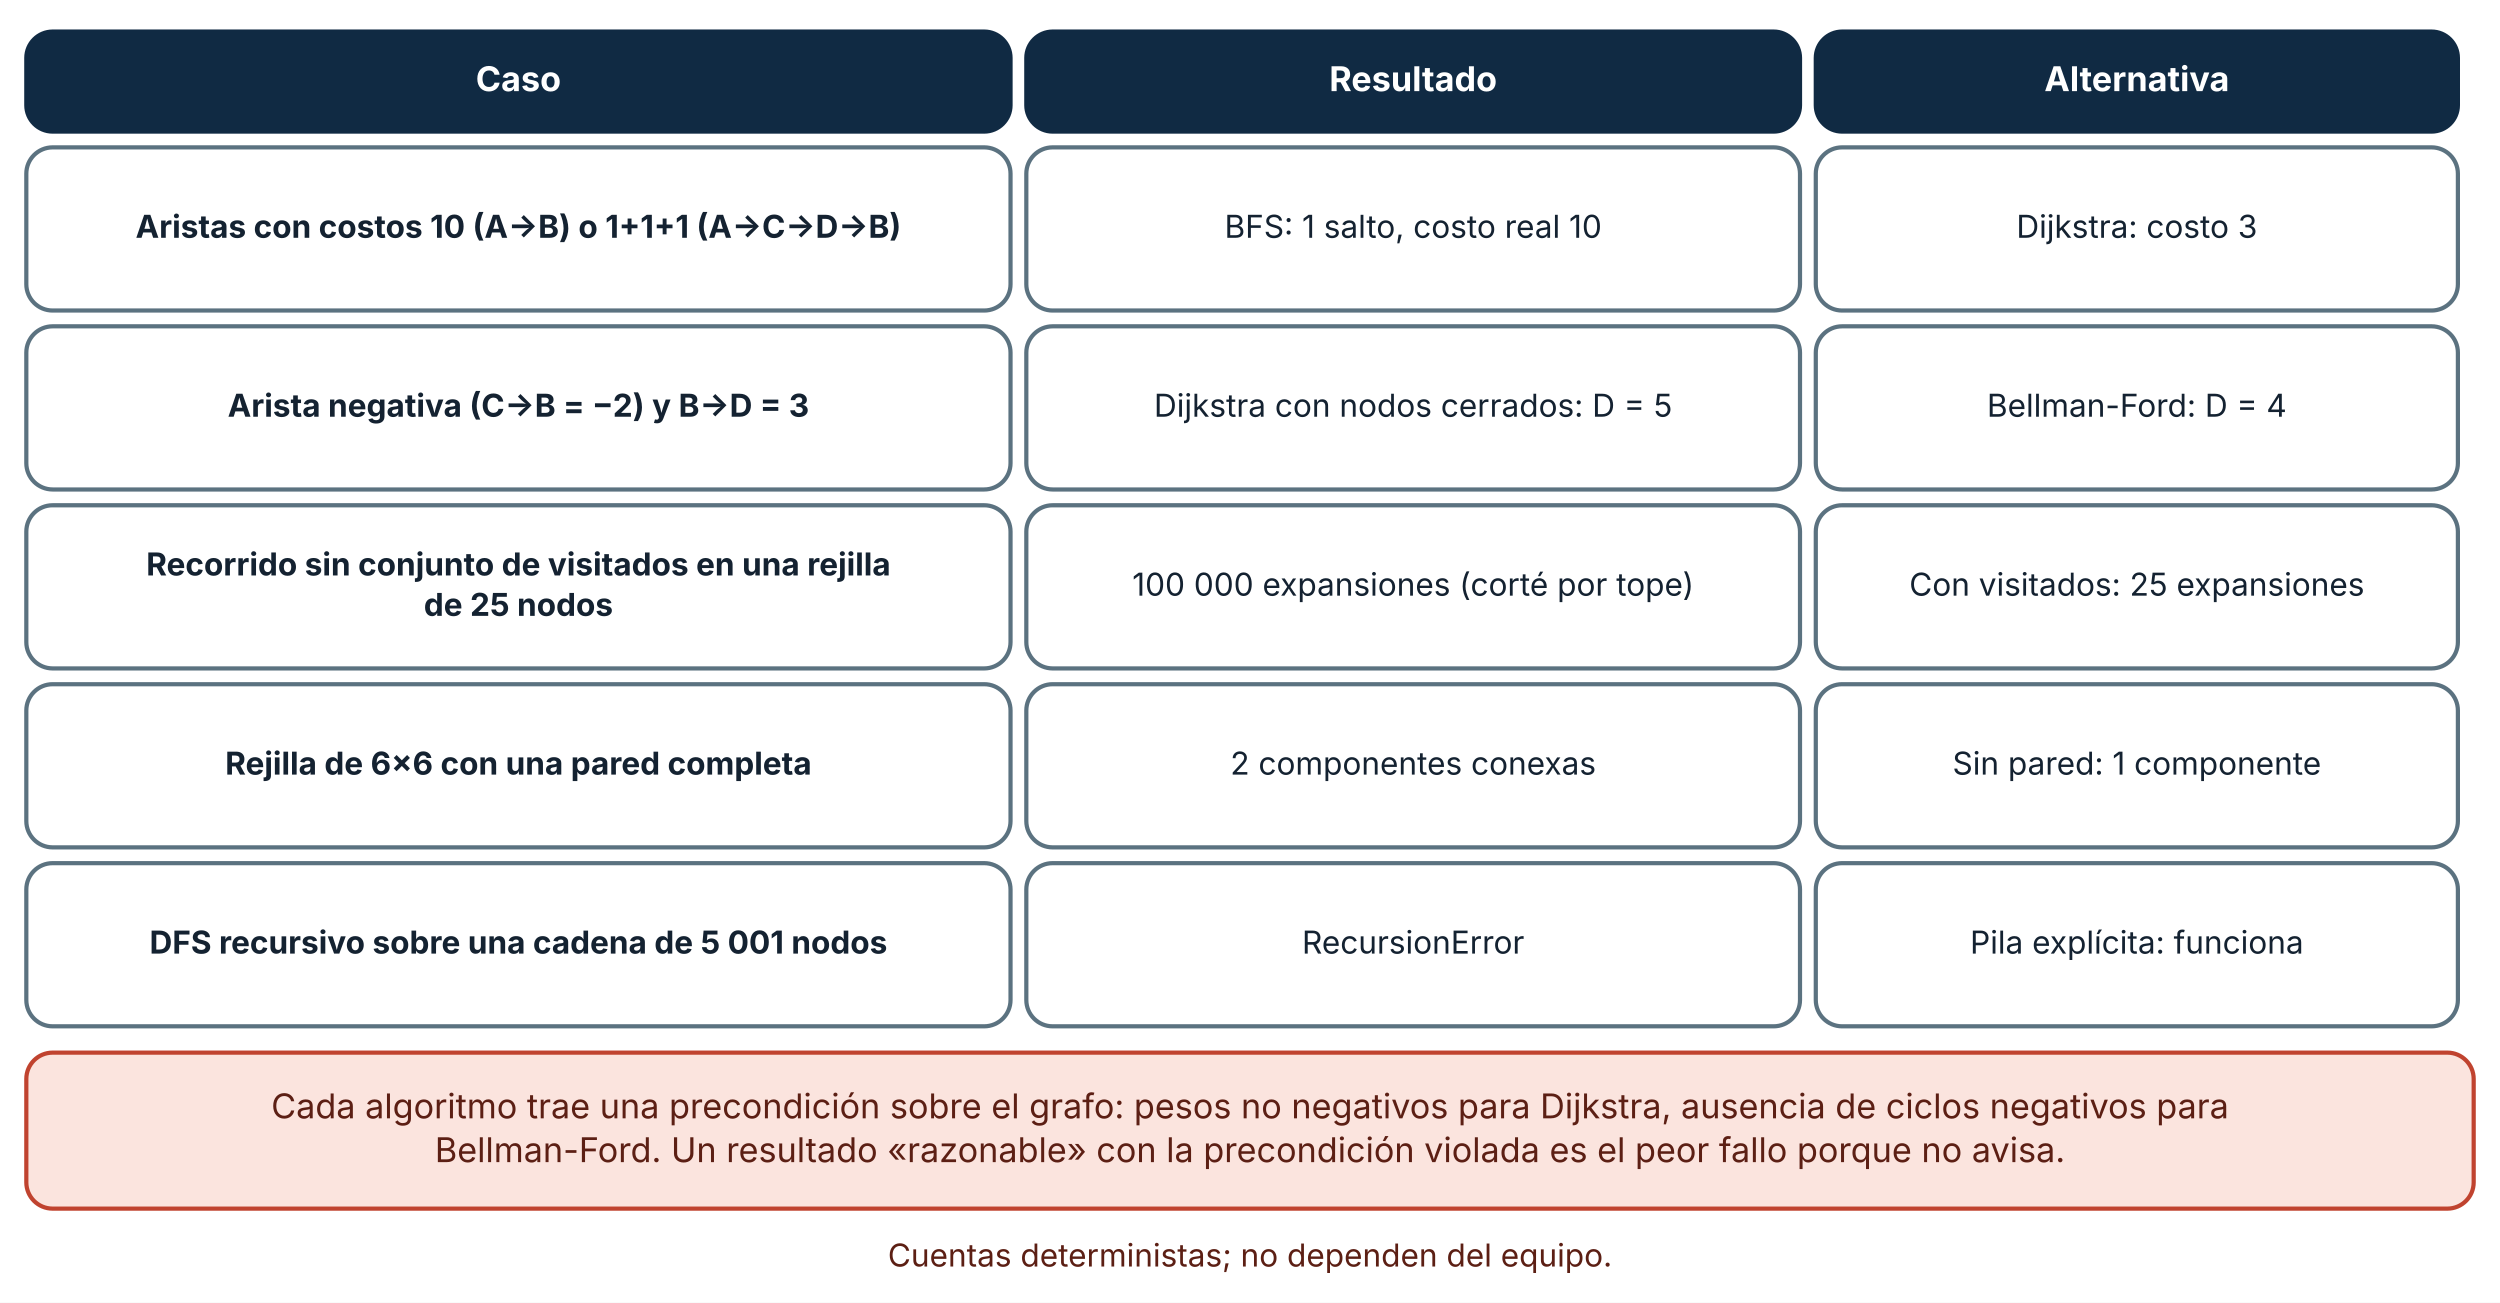
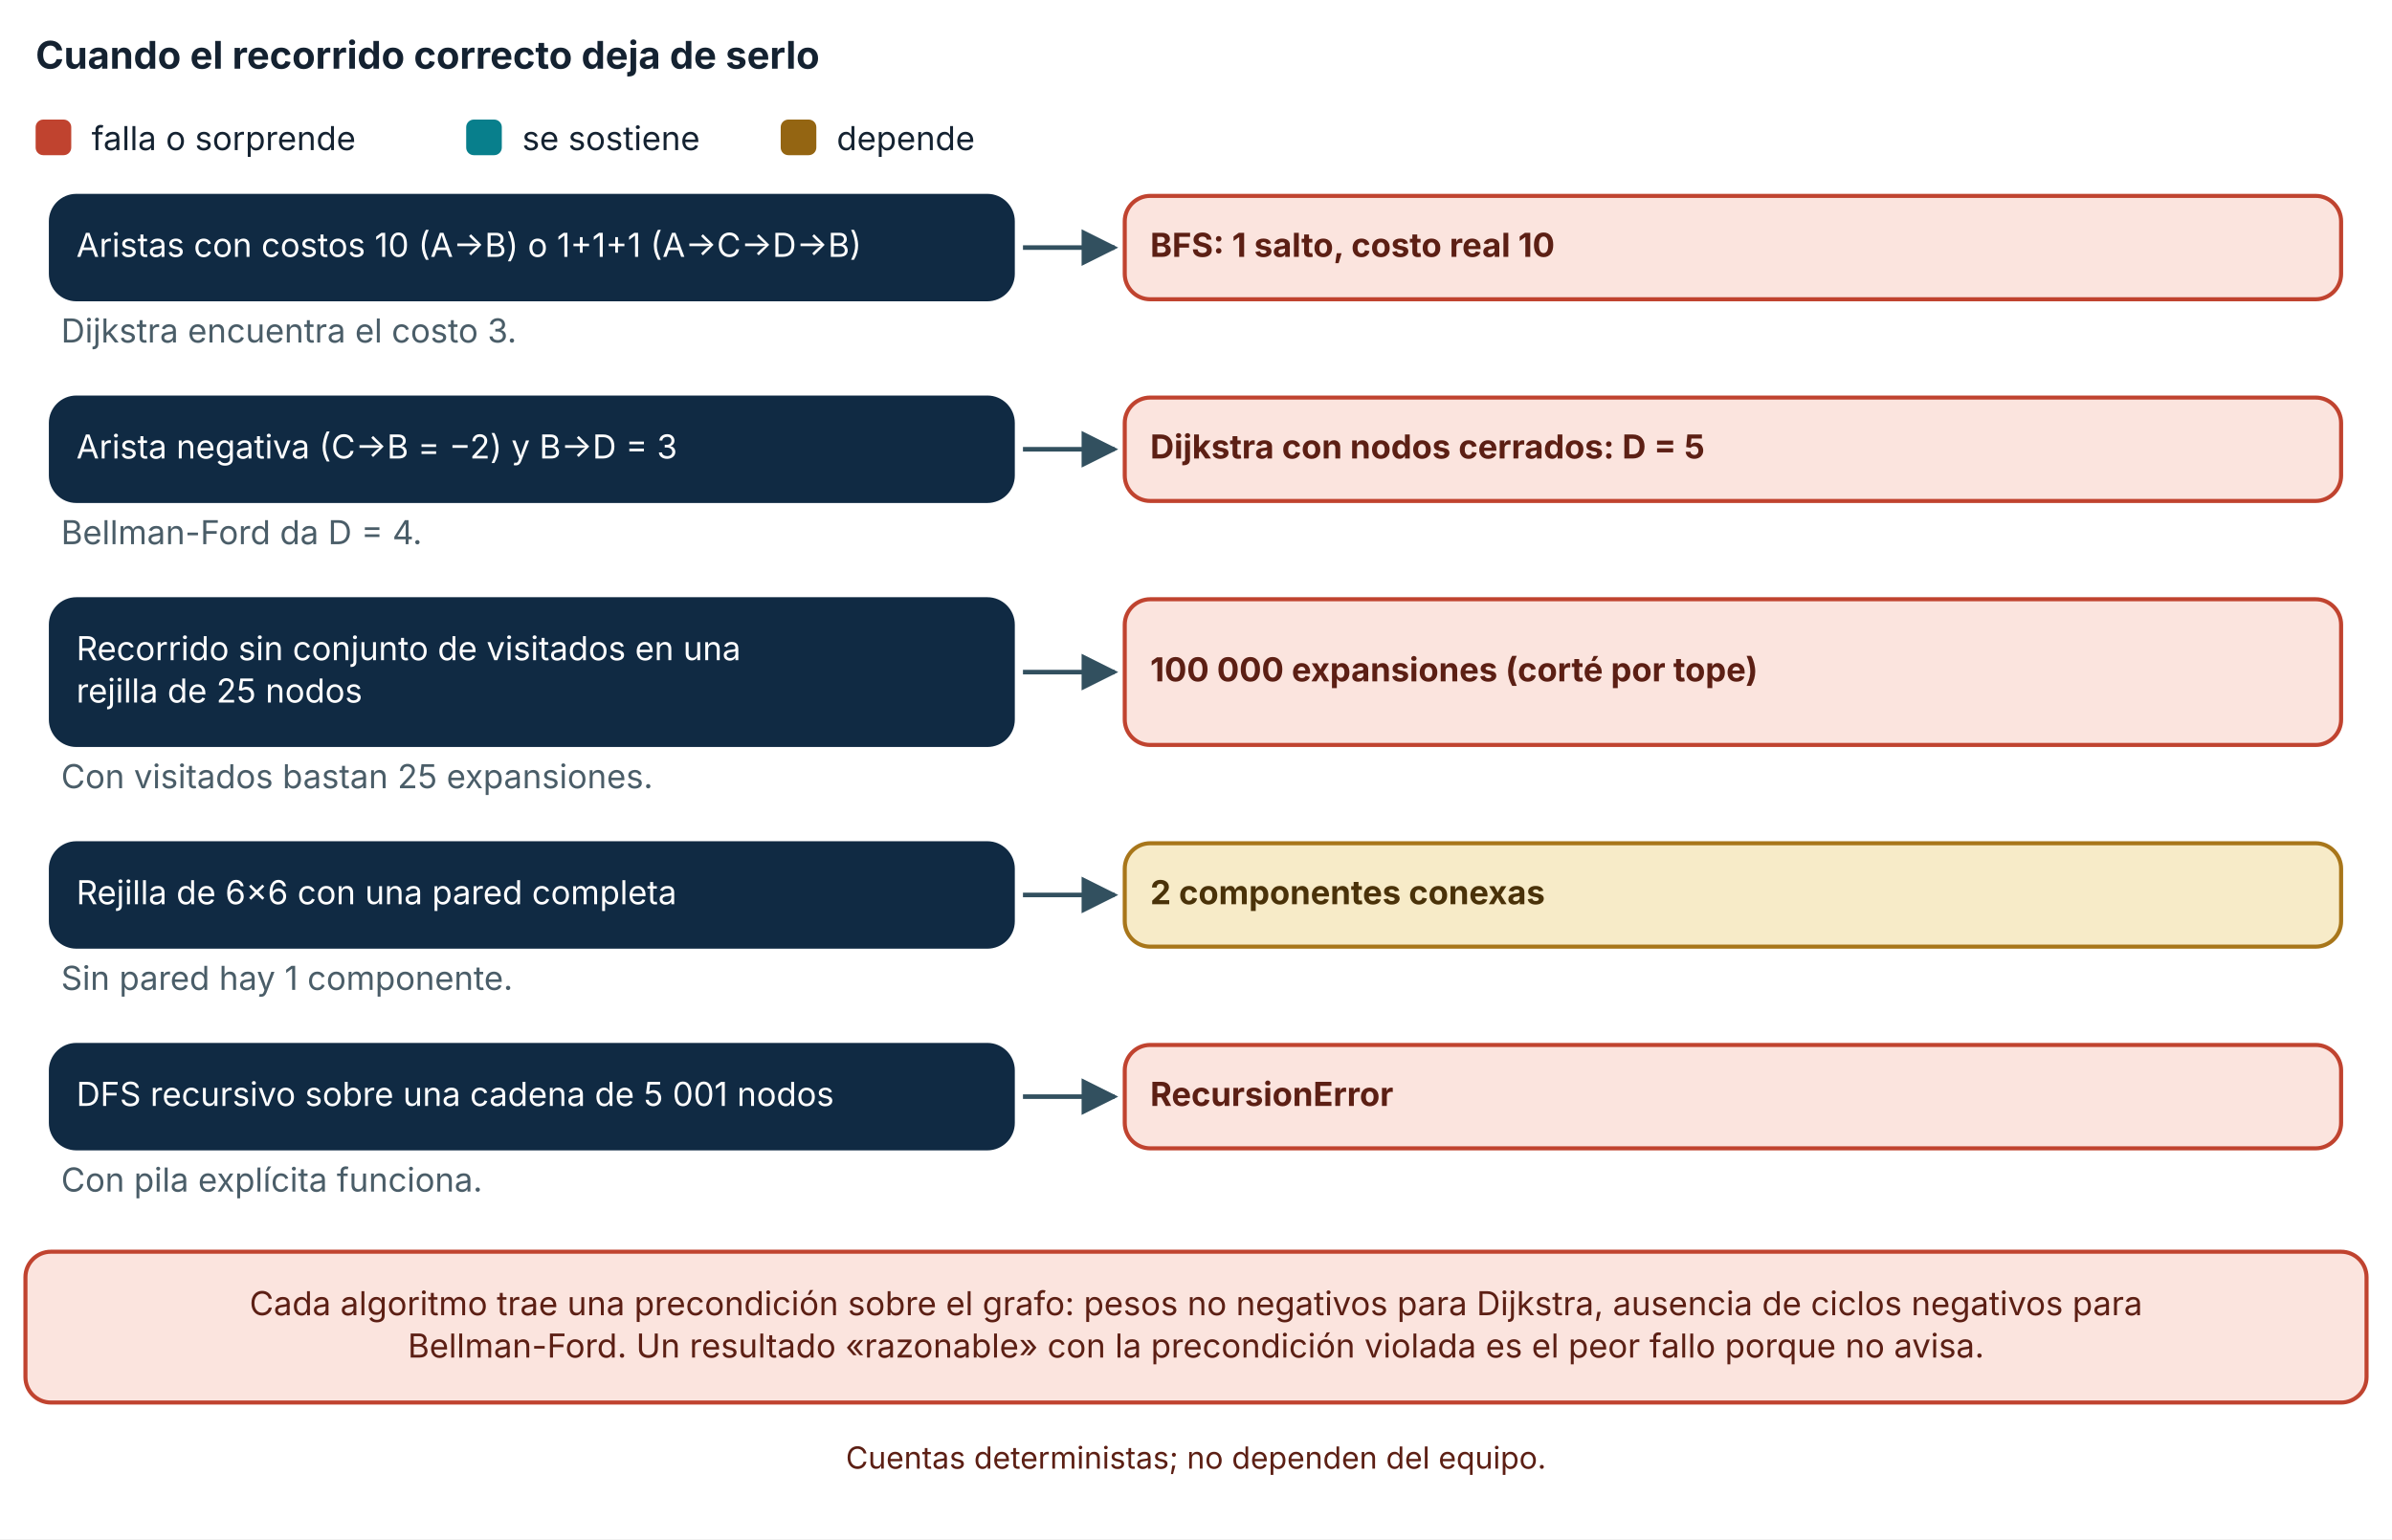
- <svg xmlns="http://www.w3.org/2000/svg" viewBox="0 0 950 495" width="950" height="495" role="img" aria-labelledby="t d" font-family="Inter, 'Segoe UI', system-ui, -apple-system, sans-serif">
+ <svg xmlns="http://www.w3.org/2000/svg" viewBox="0 0 940 605" width="940" height="605" role="img" aria-labelledby="t d" font-family="Inter, 'Segoe UI', system-ui, -apple-system, sans-serif">
  <defs>
    <marker id="arrow" viewBox="0 0 10 10" refX="9" refY="5" markerWidth="8" markerHeight="8" orient="auto-start-reverse">
      <path d="M0,0 L10,5 L0,10 z" fill="#32505f" />
    </marker>
    <marker id="arrow-coral" viewBox="0 0 10 10" refX="9" refY="5" markerWidth="8" markerHeight="8" orient="auto-start-reverse">
      <path d="M0,0 L10,5 L0,10 z" fill="#c0432f" />
    </marker>
  </defs>
-   <rect width="950" height="495" fill="#ffffff" />
-   <rect x="10" y="12" width="374" height="38" rx="10" fill="#102a43" stroke="#102a43" stroke-width="1.6" />
-   <text x="197" y="34.64" font-size="13" text-anchor="middle" font-weight="700" fill="#ffffff">
-     <tspan x="197" dy="0">Caso</tspan>
+   <rect width="940" height="605" fill="#ffffff" />
+   <text x="14" y="27" font-size="15" text-anchor="start" font-weight="700" fill="#142231">
+     <tspan x="14" dy="0">Cuando el recorrido correcto deja de serlo</tspan>
  </text>
-   <rect x="390" y="12" width="294" height="38" rx="10" fill="#102a43" stroke="#102a43" stroke-width="1.6" />
-   <text x="537" y="34.64" font-size="13" text-anchor="middle" font-weight="700" fill="#ffffff">
-     <tspan x="537" dy="0">Resultado</tspan>
+   <rect x="14" y="47" width="14" height="14" rx="3" fill="#c0432f" />
+   <text x="36" y="59" font-size="13" text-anchor="start" font-weight="400" fill="#142231">
+     <tspan x="36" dy="0">falla o sorprende</tspan>
  </text>
-   <rect x="690" y="12" width="244" height="38" rx="10" fill="#102a43" stroke="#102a43" stroke-width="1.6" />
-   <text x="812" y="34.64" font-size="13" text-anchor="middle" font-weight="700" fill="#ffffff">
-     <tspan x="812" dy="0">Alternativa</tspan>
+   <rect x="183.2" y="47" width="14" height="14" rx="3" fill="#087f8c" />
+   <text x="205.2" y="59" font-size="13" text-anchor="start" font-weight="400" fill="#142231">
+     <tspan x="205.2" dy="0">se sostiene</tspan>
  </text>
-   <rect x="10" y="56" width="374" height="62" rx="10" fill="#ffffff" stroke="#5b7280" stroke-width="1.6" />
-   <text x="197" y="90.36" font-size="12" text-anchor="middle" font-weight="700" fill="#142231">
-     <tspan x="197" dy="0">Aristas con costos 10 (A→B) o 1+1+1 (A→C→D→B)</tspan>
+   <rect x="306.8" y="47" width="14" height="14" rx="3" fill="#946512" />
+   <text x="328.8" y="59" font-size="13" text-anchor="start" font-weight="400" fill="#142231">
+     <tspan x="328.8" dy="0">depende</tspan>
  </text>
-   <rect x="390" y="56" width="294" height="62" rx="10" fill="#ffffff" stroke="#5b7280" stroke-width="1.6" />
-   <text x="537" y="90.36" font-size="12" text-anchor="middle" font-weight="400" fill="#142231">
-     <tspan x="537" dy="0">BFS: 1 salto, costo real 10</tspan>
+   <rect x="20" y="77" width="378" height="40.64" rx="10" fill="#102a43" stroke="#102a43" stroke-width="1.6" />
+   <text x="30" y="100.96" font-size="13" text-anchor="start" font-weight="400" fill="#ffffff">
+     <tspan x="30" dy="0">Aristas con costos 10 (A→B) o 1+1+1 (A→C→D→B)</tspan>
  </text>
-   <rect x="690" y="56" width="244" height="62" rx="10" fill="#ffffff" stroke="#5b7280" stroke-width="1.6" />
-   <text x="812" y="90.36" font-size="12" text-anchor="middle" font-weight="400" fill="#142231">
-     <tspan x="812" dy="0">Dijkstra: costo 3</tspan>
+   <polyline points="402,97.32 438,97.32" fill="none" stroke="#32505f" stroke-width="1.8" marker-end="url(#arrow)" />
+   <rect x="442" y="77" width="478" height="40.64" rx="10" fill="#fbe4de" stroke="#c0432f" stroke-width="1.6" />
+   <text x="452" y="100.96" font-size="13" text-anchor="start" font-weight="700" fill="#5c1f14">
+     <tspan x="452" dy="0">BFS: 1 salto, costo real 10</tspan>
  </text>
-   <rect x="10" y="124" width="374" height="62" rx="10" fill="#ffffff" stroke="#5b7280" stroke-width="1.6" />
-   <text x="197" y="158.36" font-size="12" text-anchor="middle" font-weight="700" fill="#142231">
-     <tspan x="197" dy="0">Arista negativa (C→B = −2) y B→D = 3</tspan>
+   <text x="24" y="134.64" font-size="13" text-anchor="start" font-weight="400" fill="#4a5d68">
+     <tspan x="24" dy="0">Dijkstra encuentra el costo 3.</tspan>
  </text>
-   <rect x="390" y="124" width="294" height="62" rx="10" fill="#ffffff" stroke="#5b7280" stroke-width="1.6" />
-   <text x="537" y="158.36" font-size="12" text-anchor="middle" font-weight="400" fill="#142231">
-     <tspan x="537" dy="0">Dijkstra con nodos cerrados: D = 5</tspan>
+   <rect x="20" y="156.28" width="378" height="40.64" rx="10" fill="#102a43" stroke="#102a43" stroke-width="1.6" />
+   <text x="30" y="180.24" font-size="13" text-anchor="start" font-weight="400" fill="#ffffff">
+     <tspan x="30" dy="0">Arista negativa (C→B = −2) y B→D = 3</tspan>
  </text>
-   <rect x="690" y="124" width="244" height="62" rx="10" fill="#ffffff" stroke="#5b7280" stroke-width="1.6" />
-   <text x="812" y="158.36" font-size="12" text-anchor="middle" font-weight="400" fill="#142231">
-     <tspan x="812" dy="0">Bellman-Ford: D = 4</tspan>
+   <polyline points="402,176.6 438,176.6" fill="none" stroke="#32505f" stroke-width="1.8" marker-end="url(#arrow)" />
+   <rect x="442" y="156.28" width="478" height="40.64" rx="10" fill="#fbe4de" stroke="#c0432f" stroke-width="1.6" />
+   <text x="452" y="180.24" font-size="13" text-anchor="start" font-weight="700" fill="#5c1f14">
+     <tspan x="452" dy="0">Dijkstra con nodos cerrados: D = 5</tspan>
  </text>
-   <rect x="10" y="192" width="374" height="62" rx="10" fill="#ffffff" stroke="#5b7280" stroke-width="1.6" />
-   <text x="197" y="218.68" font-size="12" text-anchor="middle" font-weight="700" fill="#142231">
-     <tspan x="197" dy="0">Recorrido sin conjunto de visitados en una rejilla</tspan>
+   <text x="24" y="213.92" font-size="13" text-anchor="start" font-weight="400" fill="#4a5d68">
+     <tspan x="24" dy="0">Bellman-Ford da D = 4.</tspan>
  </text>
-   <text x="197" y="234.04" font-size="12" text-anchor="middle" font-weight="700" fill="#142231">
-     <tspan x="197" dy="0">de 25 nodos</tspan>
+   <rect x="20" y="235.56" width="378" height="57.28" rx="10" fill="#102a43" stroke="#102a43" stroke-width="1.6" />
+   <text x="30" y="259.52" font-size="13" text-anchor="start" font-weight="400" fill="#ffffff">
+     <tspan x="30" dy="0">Recorrido sin conjunto de visitados en una</tspan>
  </text>
-   <rect x="390" y="192" width="294" height="62" rx="10" fill="#ffffff" stroke="#5b7280" stroke-width="1.6" />
-   <text x="537" y="226.36" font-size="12" text-anchor="middle" font-weight="400" fill="#142231">
-     <tspan x="537" dy="0">100 000 expansiones (corté por tope)</tspan>
+   <text x="30" y="276.16" font-size="13" text-anchor="start" font-weight="400" fill="#ffffff">
+     <tspan x="30" dy="0">rejilla de 25 nodos</tspan>
  </text>
-   <rect x="690" y="192" width="244" height="62" rx="10" fill="#ffffff" stroke="#5b7280" stroke-width="1.6" />
-   <text x="812" y="226.36" font-size="12" text-anchor="middle" font-weight="400" fill="#142231">
-     <tspan x="812" dy="0">Con visitados: 25 expansiones</tspan>
+   <polyline points="402,264.2 438,264.2" fill="none" stroke="#32505f" stroke-width="1.8" marker-end="url(#arrow)" />
+   <rect x="442" y="235.56" width="478" height="57.28" rx="10" fill="#fbe4de" stroke="#c0432f" stroke-width="1.6" />
+   <text x="452" y="267.84" font-size="13" text-anchor="start" font-weight="700" fill="#5c1f14">
+     <tspan x="452" dy="0">100 000 expansiones (corté por tope)</tspan>
  </text>
-   <rect x="10" y="260" width="374" height="62" rx="10" fill="#ffffff" stroke="#5b7280" stroke-width="1.6" />
-   <text x="197" y="294.36" font-size="12" text-anchor="middle" font-weight="700" fill="#142231">
-     <tspan x="197" dy="0">Rejilla de 6×6 con una pared completa</tspan>
+   <text x="24" y="309.84" font-size="13" text-anchor="start" font-weight="400" fill="#4a5d68">
+     <tspan x="24" dy="0">Con visitados bastan 25 expansiones.</tspan>
  </text>
-   <rect x="390" y="260" width="294" height="62" rx="10" fill="#ffffff" stroke="#5b7280" stroke-width="1.6" />
-   <text x="537" y="294.36" font-size="12" text-anchor="middle" font-weight="400" fill="#142231">
-     <tspan x="537" dy="0">2 componentes conexas</tspan>
+   <rect x="20" y="331.48" width="378" height="40.64" rx="10" fill="#102a43" stroke="#102a43" stroke-width="1.6" />
+   <text x="30" y="355.44" font-size="13" text-anchor="start" font-weight="400" fill="#ffffff">
+     <tspan x="30" dy="0">Rejilla de 6×6 con una pared completa</tspan>
  </text>
-   <rect x="690" y="260" width="244" height="62" rx="10" fill="#ffffff" stroke="#5b7280" stroke-width="1.6" />
-   <text x="812" y="294.36" font-size="12" text-anchor="middle" font-weight="400" fill="#142231">
-     <tspan x="812" dy="0">Sin pared: 1 componente</tspan>
+   <polyline points="402,351.8 438,351.8" fill="none" stroke="#32505f" stroke-width="1.8" marker-end="url(#arrow)" />
+   <rect x="442" y="331.48" width="478" height="40.64" rx="10" fill="#f7ebc8" stroke="#a8761a" stroke-width="1.6" />
+   <text x="452" y="355.44" font-size="13" text-anchor="start" font-weight="700" fill="#4a3209">
+     <tspan x="452" dy="0">2 componentes conexas</tspan>
  </text>
-   <rect x="10" y="328" width="374" height="62" rx="10" fill="#ffffff" stroke="#5b7280" stroke-width="1.6" />
-   <text x="197" y="362.36" font-size="12" text-anchor="middle" font-weight="700" fill="#142231">
-     <tspan x="197" dy="0">DFS recursivo sobre una cadena de 5 001 nodos</tspan>
+   <text x="24" y="389.12" font-size="13" text-anchor="start" font-weight="400" fill="#4a5d68">
+     <tspan x="24" dy="0">Sin pared hay 1 componente.</tspan>
  </text>
-   <rect x="390" y="328" width="294" height="62" rx="10" fill="#ffffff" stroke="#5b7280" stroke-width="1.6" />
-   <text x="537" y="362.36" font-size="12" text-anchor="middle" font-weight="400" fill="#142231">
-     <tspan x="537" dy="0">RecursionError</tspan>
+   <rect x="20" y="410.76" width="378" height="40.64" rx="10" fill="#102a43" stroke="#102a43" stroke-width="1.6" />
+   <text x="30" y="434.72" font-size="13" text-anchor="start" font-weight="400" fill="#ffffff">
+     <tspan x="30" dy="0">DFS recursivo sobre una cadena de 5 001 nodos</tspan>
  </text>
-   <rect x="690" y="328" width="244" height="62" rx="10" fill="#ffffff" stroke="#5b7280" stroke-width="1.6" />
-   <text x="812" y="362.36" font-size="12" text-anchor="middle" font-weight="400" fill="#142231">
-     <tspan x="812" dy="0">Pila explícita: funciona</tspan>
+   <polyline points="402,431.08 438,431.08" fill="none" stroke="#32505f" stroke-width="1.8" marker-end="url(#arrow)" />
+   <rect x="442" y="410.76" width="478" height="40.64" rx="10" fill="#fbe4de" stroke="#c0432f" stroke-width="1.6" />
+   <text x="452" y="434.72" font-size="13" text-anchor="start" font-weight="700" fill="#5c1f14">
+     <tspan x="452" dy="0">RecursionError</tspan>
  </text>
-   <rect x="10" y="400" width="930" height="59.28" rx="10" fill="#fbe4de" stroke="#c0432f" stroke-width="1.6" />
-   <text x="475" y="424.96" font-size="13" text-anchor="middle" font-weight="400" fill="#5c1f14">
-     <tspan x="475" dy="0">Cada algoritmo trae una precondición sobre el grafo: pesos no negativos para Dijkstra, ausencia de ciclos negativos para</tspan>
+   <text x="24" y="468.4" font-size="13" text-anchor="start" font-weight="400" fill="#4a5d68">
+     <tspan x="24" dy="0">Con pila explícita funciona.</tspan>
  </text>
-   <text x="475" y="441.6" font-size="13" text-anchor="middle" font-weight="400" fill="#5c1f14">
-     <tspan x="475" dy="0">Bellman-Ford. Un resultado «razonable» con la precondición violada es el peor fallo porque no avisa.</tspan>
+   <rect x="10" y="492.04" width="920" height="59.28" rx="10" fill="#fbe4de" stroke="#c0432f" stroke-width="1.6" />
+   <text x="470" y="517" font-size="13" text-anchor="middle" font-weight="400" fill="#5c1f14">
+     <tspan x="470" dy="0">Cada algoritmo trae una precondición sobre el grafo: pesos no negativos para Dijkstra, ausencia de ciclos negativos para</tspan>
  </text>
-   <text x="475" y="481.28" font-size="12" text-anchor="middle" font-weight="400" fill="#5c1f14">
-     <tspan x="475" dy="0">Cuentas deterministas; no dependen del equipo.</tspan>
+   <text x="470" y="533.64" font-size="13" text-anchor="middle" font-weight="400" fill="#5c1f14">
+     <tspan x="470" dy="0">Bellman-Ford. Un resultado «razonable» con la precondición violada es el peor fallo porque no avisa.</tspan>
+   </text>
+   <text x="470" y="577.32" font-size="12" text-anchor="middle" font-weight="400" fill="#5c1f14">
+     <tspan x="470" dy="0">Cuentas deterministas; no dependen del equipo.</tspan>
  </text>
</svg>
